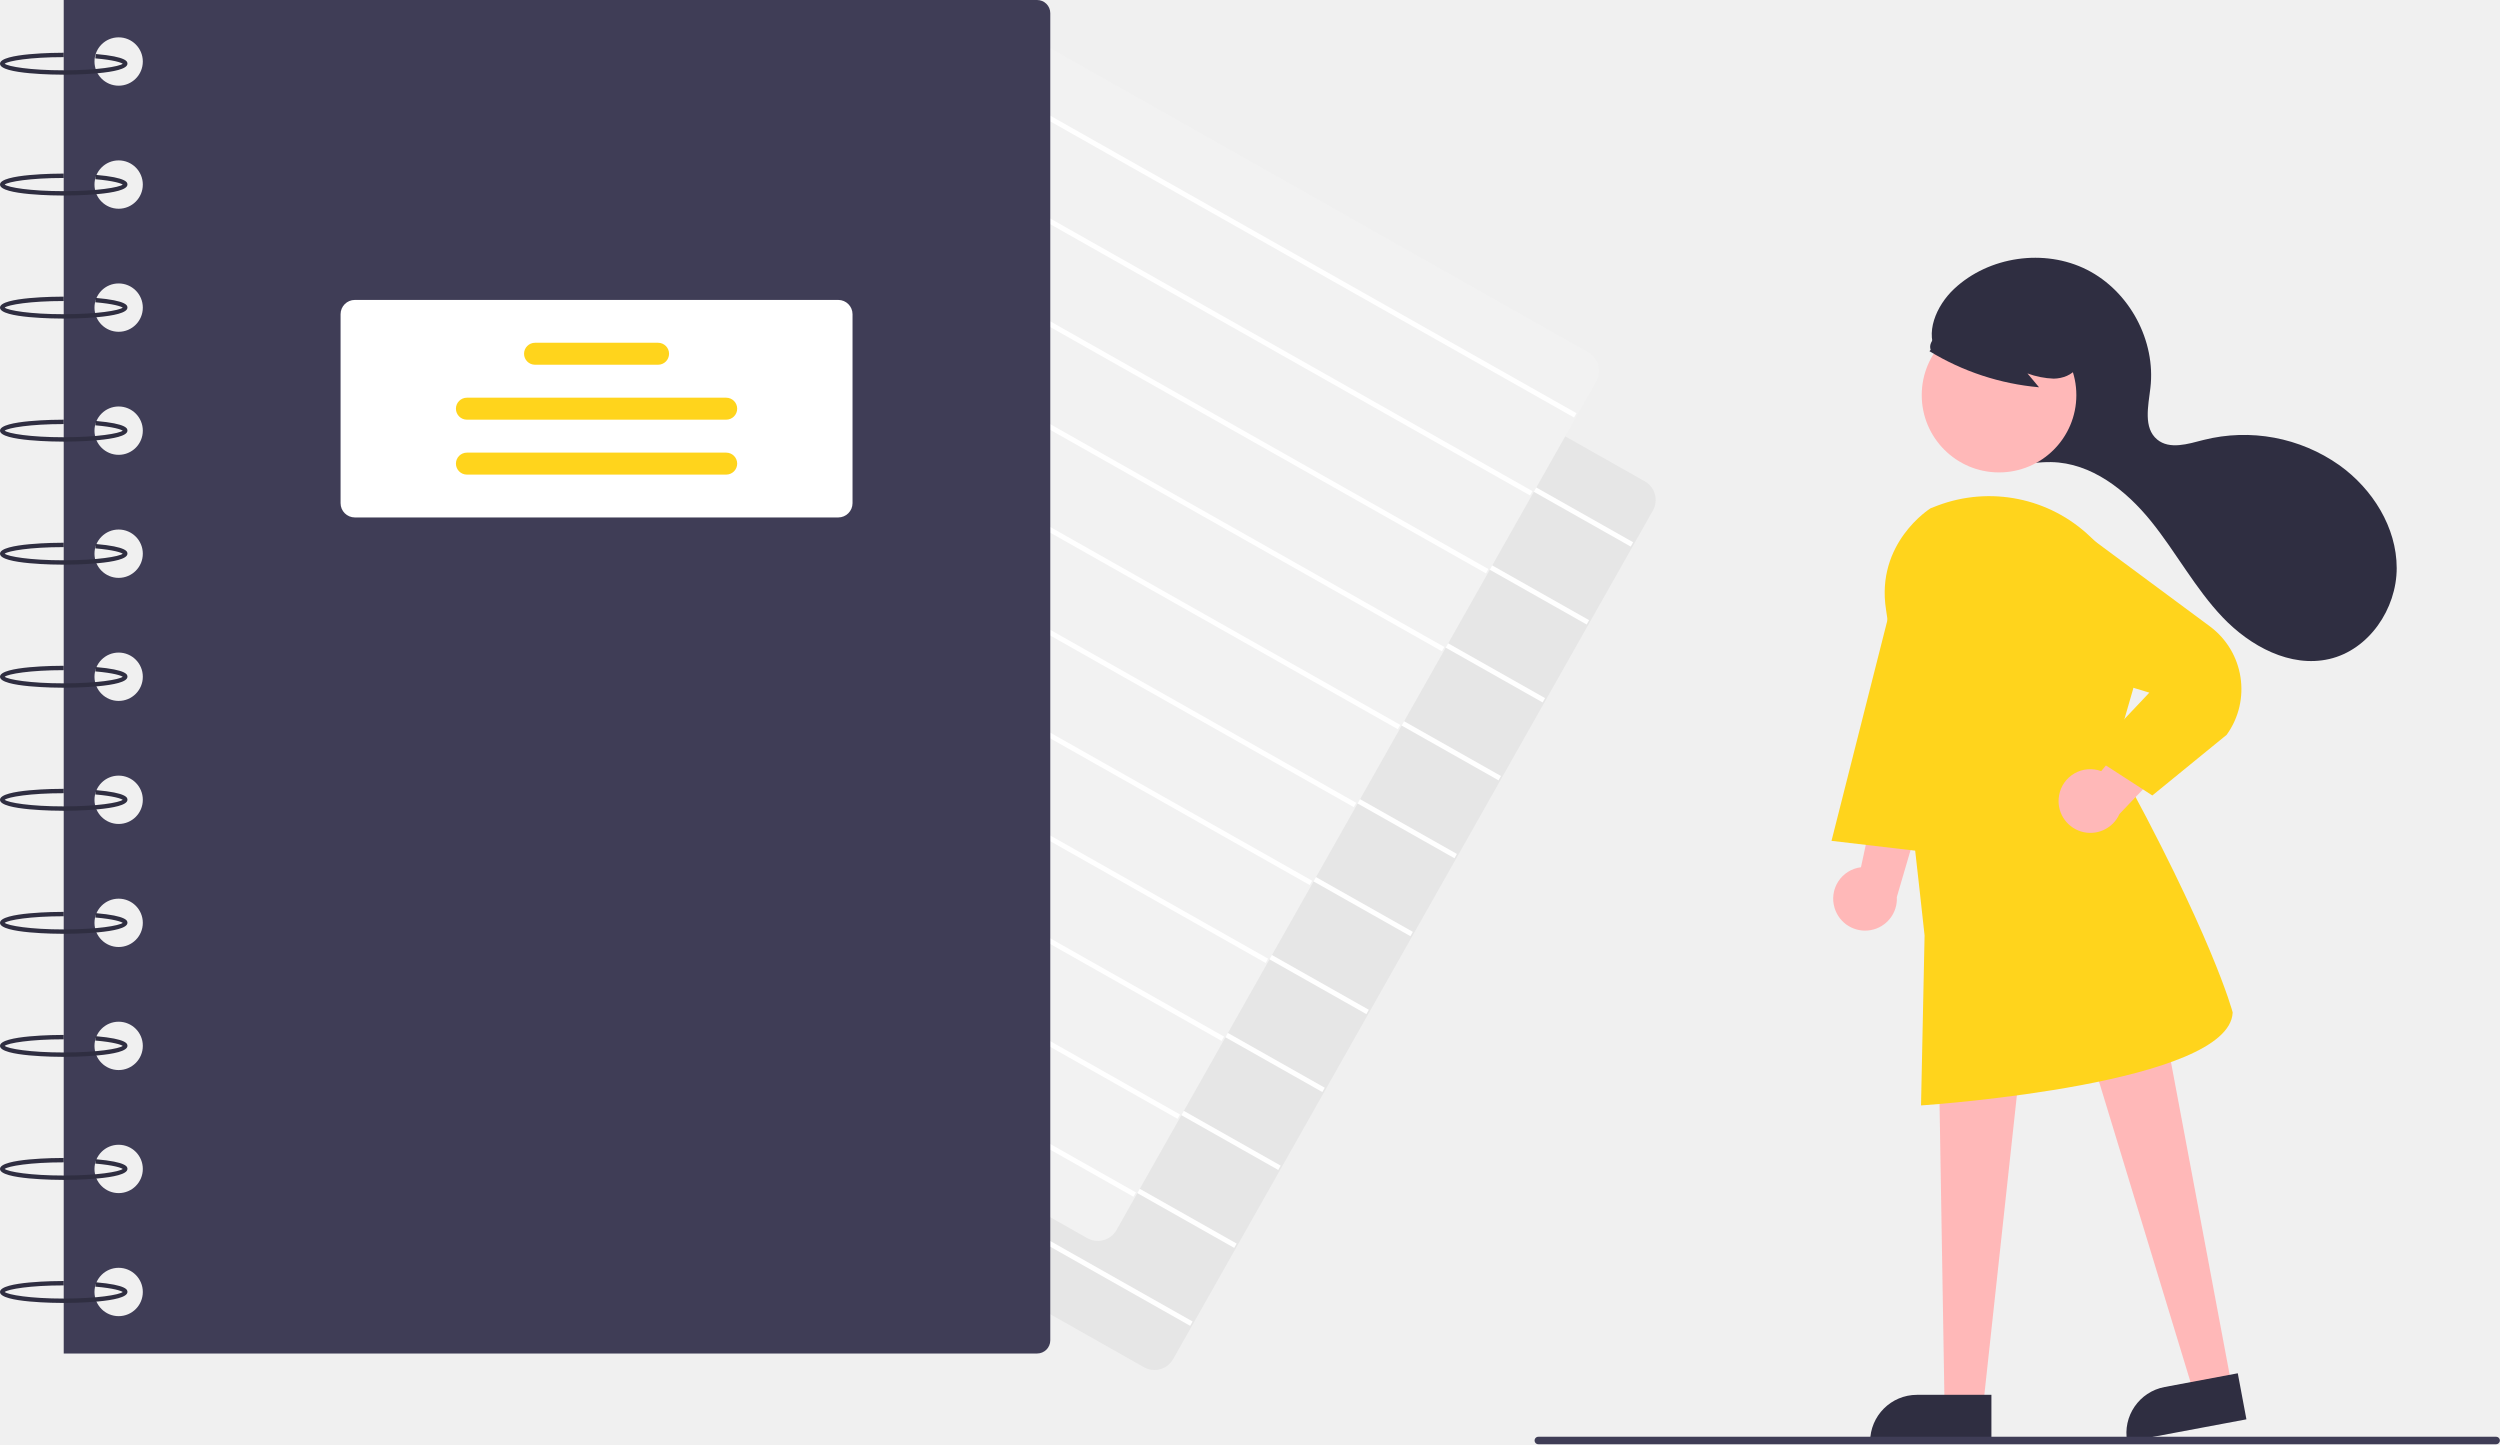
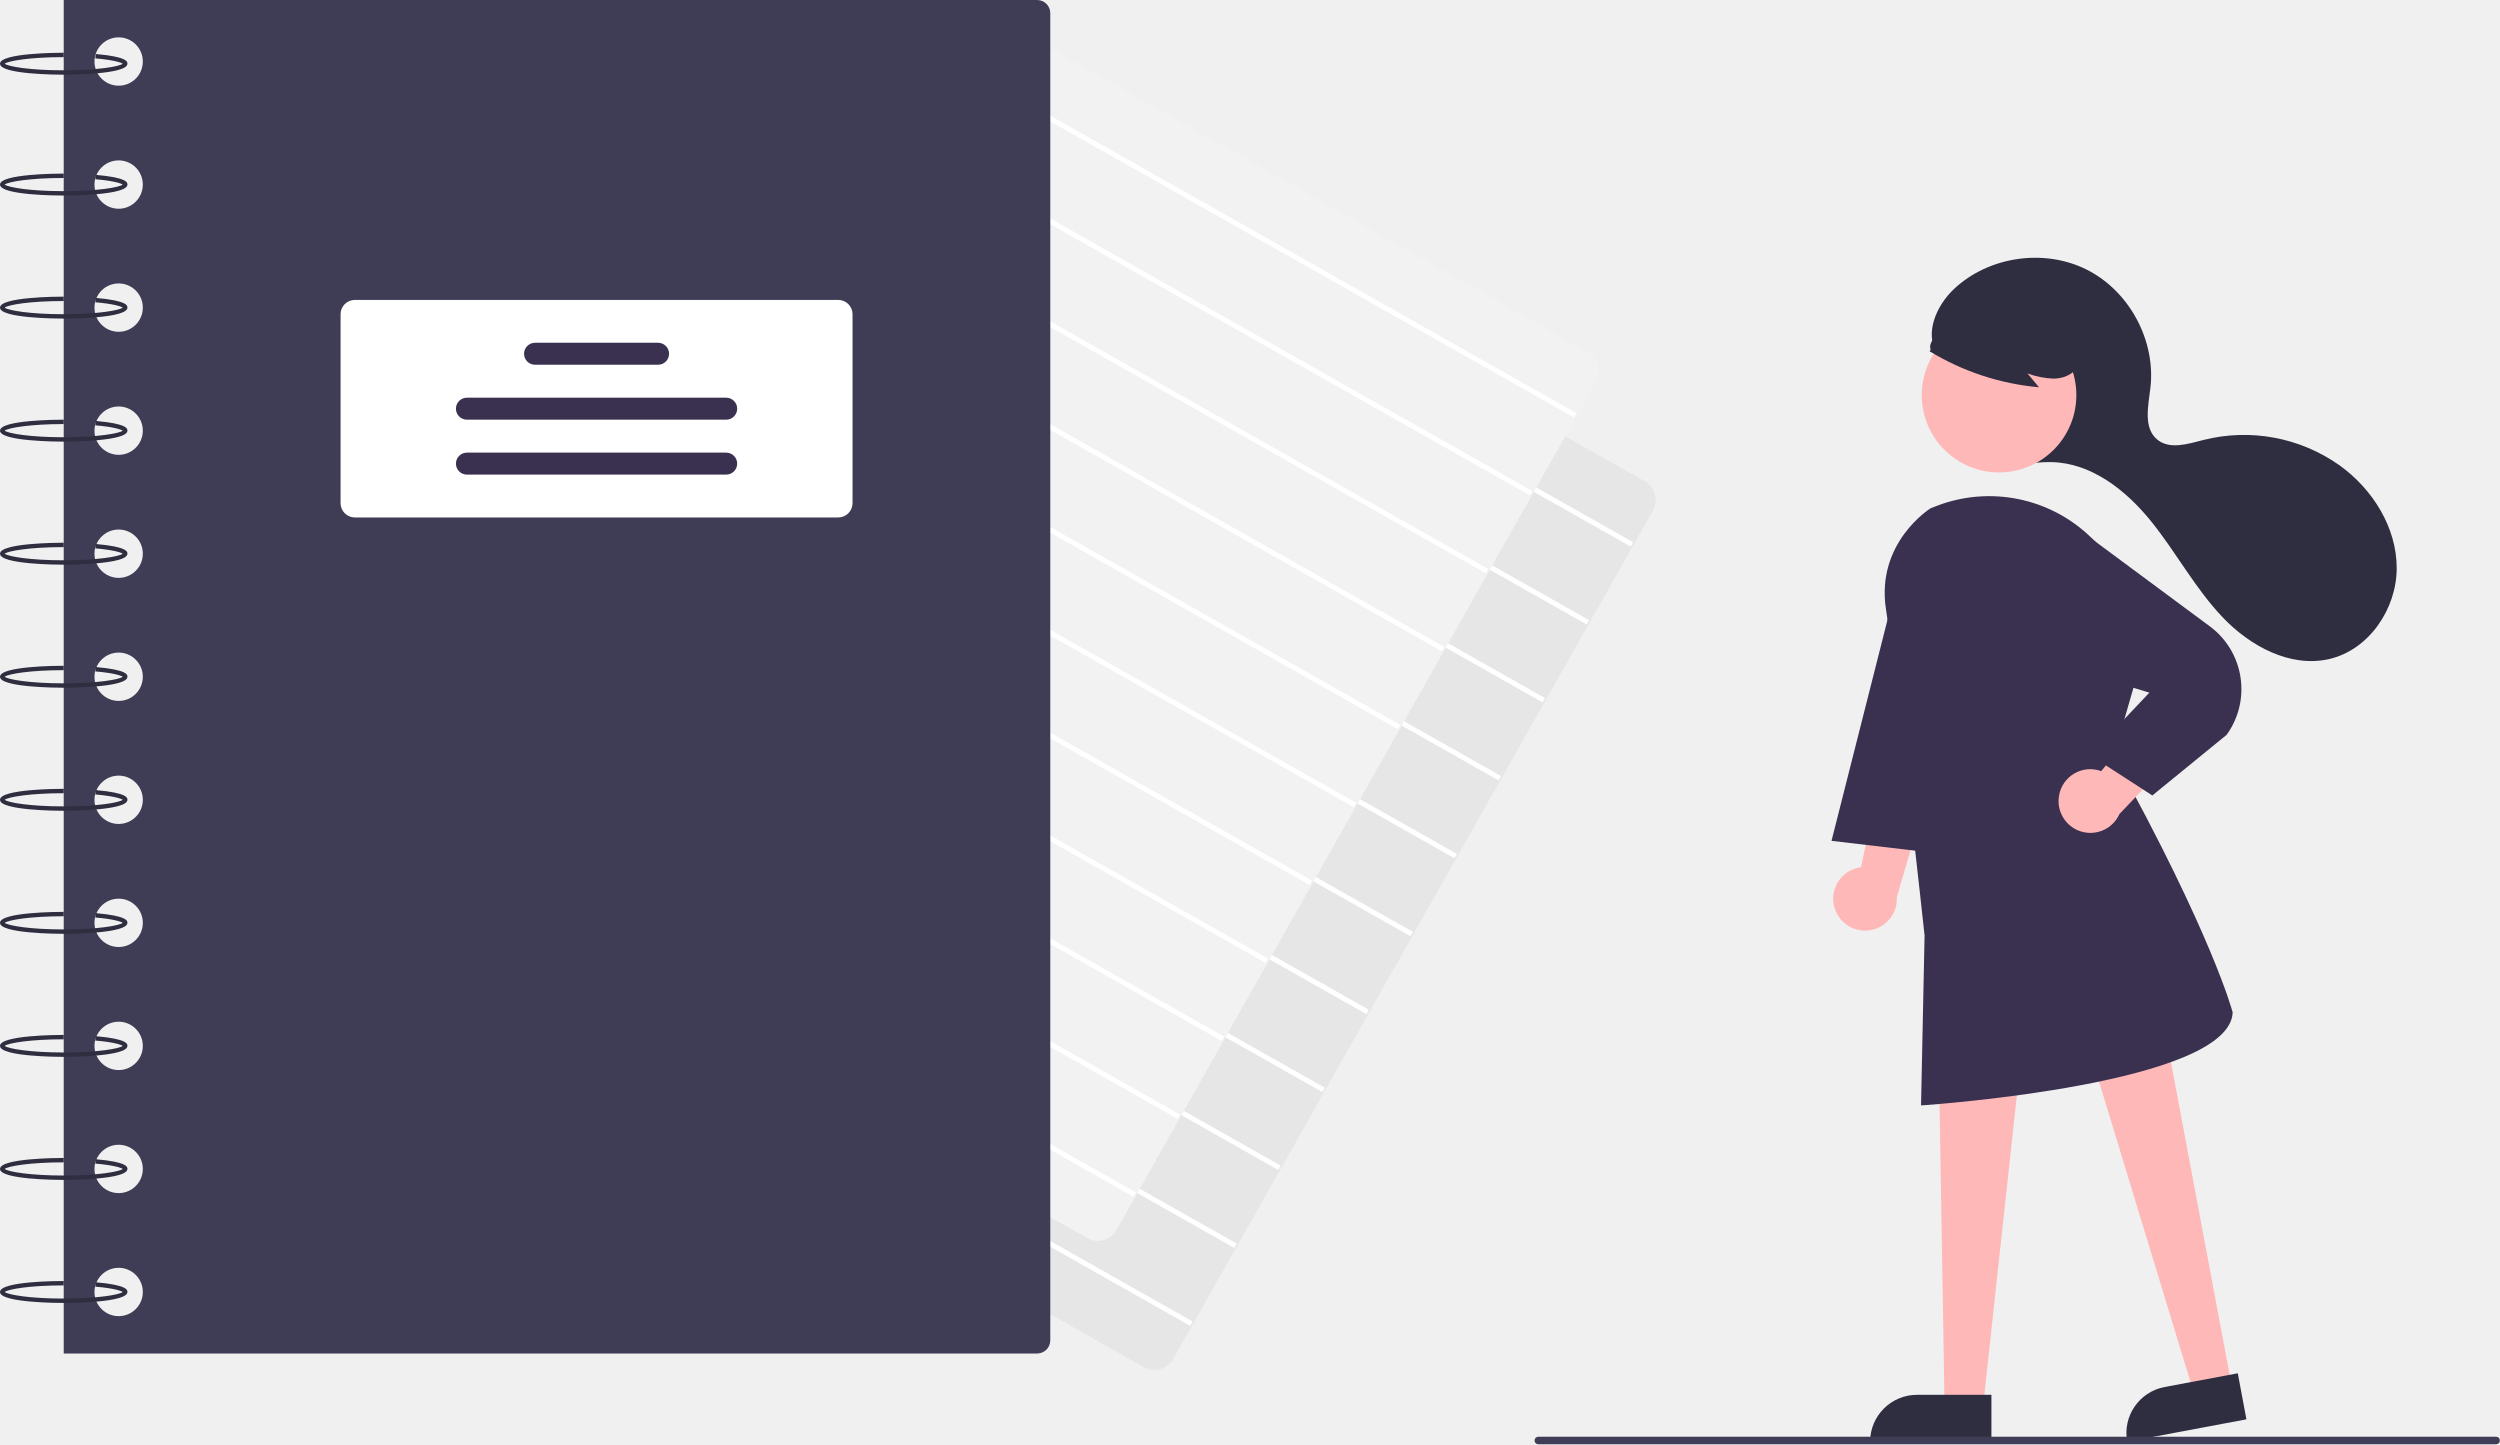
<svg xmlns="http://www.w3.org/2000/svg" data-name="Layer 1" width="794.235" height="458.828" viewBox="0 0 794.235 458.828">
  <path d="M569.645,655.818a6.786,6.786,0,0,1-3.347-.886L372.802,545.537a6.828,6.828,0,0,1-2.58-9.293L522.625,266.678a6.818,6.818,0,0,1,9.292-2.58L725.413,373.494a6.828,6.828,0,0,1,2.581,9.292L575.591,652.352a6.776,6.776,0,0,1-4.112,3.216A6.856,6.856,0,0,1,569.645,655.818Z" transform="translate(-202.8823 -220.5858)" fill="#e6e6e6" />
  <rect x="618.299" y="218.276" width="1.58" height="234.918" transform="translate(-180.7405 488.8378) rotate(-60.51777)" fill="#fff" />
  <rect x="604.303" y="243.032" width="1.58" height="234.918" transform="translate(-209.3987 489.2263) rotate(-60.51777)" fill="#fff" />
  <rect x="590.306" y="267.788" width="1.58" height="234.918" transform="translate(-238.0569 489.6148) rotate(-60.51777)" fill="#fff" />
  <rect x="576.31" y="292.544" width="1.58" height="234.918" transform="translate(-266.7151 490.0033) rotate(-60.51777)" fill="#fff" />
  <rect x="562.314" y="317.3" width="1.58" height="234.918" transform="translate(-295.3733 490.3918) rotate(-60.51777)" fill="#fff" />
  <rect x="548.318" y="342.056" width="1.58" height="234.918" transform="translate(-324.0315 490.7803) rotate(-60.51777)" fill="#fff" />
  <rect x="534.322" y="366.812" width="1.58" height="234.918" transform="translate(-352.6898 491.1688) rotate(-60.51777)" fill="#fff" />
  <rect x="520.326" y="391.568" width="1.58" height="234.918" transform="translate(-381.348 491.5573) rotate(-60.51777)" fill="#fff" />
  <rect x="506.329" y="416.324" width="1.58" height="234.918" transform="translate(-410.0062 491.9457) rotate(-60.51777)" fill="#fff" />
  <rect x="492.333" y="441.08" width="1.58" height="234.918" transform="translate(-438.6644 492.3342) rotate(-60.51777)" fill="#fff" />
  <rect x="478.337" y="465.836" width="1.58" height="234.918" transform="translate(-467.3226 492.7227) rotate(-60.51777)" fill="#fff" />
  <path d="M551.645,614.818a6.786,6.786,0,0,1-3.347-.886L354.802,504.537a6.828,6.828,0,0,1-2.58-9.293L504.625,225.678a6.818,6.818,0,0,1,9.292-2.58L707.413,332.494a6.828,6.828,0,0,1,2.581,9.292L557.591,611.352a6.776,6.776,0,0,1-4.112,3.216A6.856,6.856,0,0,1,551.645,614.818Z" transform="translate(-202.8823 -220.5858)" fill="#f2f2f2" />
  <rect x="600.299" y="177.276" width="1.58" height="234.918" transform="translate(-154.1908 452.347) rotate(-60.51777)" fill="#fff" />
  <rect x="586.303" y="202.032" width="1.58" height="234.918" transform="translate(-182.8491 452.7355) rotate(-60.51777)" fill="#fff" />
  <rect x="572.306" y="226.788" width="1.58" height="234.918" transform="translate(-211.5073 453.1239) rotate(-60.51777)" fill="#fff" />
  <rect x="558.31" y="251.544" width="1.58" height="234.918" transform="translate(-240.1655 453.5124) rotate(-60.51777)" fill="#fff" />
  <rect x="544.314" y="276.3" width="1.58" height="234.918" transform="translate(-268.8237 453.9009) rotate(-60.51777)" fill="#fff" />
  <rect x="530.318" y="301.056" width="1.58" height="234.918" transform="translate(-297.4819 454.2894) rotate(-60.51777)" fill="#fff" />
  <rect x="516.322" y="325.812" width="1.58" height="234.918" transform="translate(-326.1402 454.6779) rotate(-60.51777)" fill="#fff" />
  <rect x="502.326" y="350.568" width="1.58" height="234.918" transform="translate(-354.7984 455.0664) rotate(-60.51777)" fill="#fff" />
  <rect x="488.329" y="375.324" width="1.58" height="234.918" transform="translate(-383.4566 455.4549) rotate(-60.51777)" fill="#fff" />
  <rect x="474.333" y="400.08" width="1.58" height="234.918" transform="translate(-412.1148 455.8434) rotate(-60.51777)" fill="#fff" />
  <rect x="460.337" y="424.836" width="1.58" height="234.918" transform="translate(-440.773 456.2319) rotate(-60.51777)" fill="#fff" />
  <path d="M532.363,220.586h-309.237v430h309.237a4.188,4.188,0,0,0,4.188-4.188V224.774A4.188,4.188,0,0,0,532.363,220.586ZM240.577,638.719a7.679,7.679,0,1,1,7.679-7.679A7.679,7.679,0,0,1,240.577,638.719Zm0-39.091a7.679,7.679,0,1,1,7.679-7.679A7.679,7.679,0,0,1,240.577,599.628Zm0-39.091a7.679,7.679,0,1,1,7.679-7.679A7.679,7.679,0,0,1,240.577,560.537Zm0-39.091a7.679,7.679,0,1,1,7.679-7.679A7.679,7.679,0,0,1,240.577,521.446Zm0-39.091a7.679,7.679,0,1,1,7.679-7.679A7.679,7.679,0,0,1,240.577,482.355Zm0-39.091a7.679,7.679,0,1,1,7.679-7.679A7.679,7.679,0,0,1,240.577,443.264Zm0-39.091a7.679,7.679,0,1,1,7.679-7.679A7.679,7.679,0,0,1,240.577,404.173Zm0-39.091a7.679,7.679,0,1,1,7.679-7.679A7.679,7.679,0,0,1,240.577,365.083Zm0-39.091a7.679,7.679,0,1,1,7.679-7.679A7.679,7.679,0,0,1,240.577,325.992Zm0-39.091a7.679,7.679,0,1,1,7.679-7.679A7.679,7.679,0,0,1,240.577,286.901Zm0-39.091a7.679,7.679,0,1,1,7.679-7.679A7.679,7.679,0,0,1,240.577,247.81Z" transform="translate(-202.8823 -220.5858)" fill="#3f3d56" />
  <path d="M223.126,244.32c-2.072,0-20.244-.098-20.244-3.49s18.172-3.49,20.244-3.49v1.396c-10.703,0-17.643,1.198-18.76,2.094,1.118.896,8.057,2.094,18.76,2.094,10.679,0,17.612-1.193,18.753-2.088-.543-.383-2.761-1.187-8.711-1.702l.12-1.391c10.081.871,10.081,2.48,10.081,3.086C243.369,244.222,225.198,244.32,223.126,244.32Z" transform="translate(-202.8823 -220.5858)" fill="#2f2e41" />
  <path d="M223.126,282.712c-2.072,0-20.244-.098-20.244-3.49s18.172-3.49,20.244-3.49V277.128c-10.703,0-17.643,1.198-18.76,2.094,1.118.896,8.057,2.094,18.76,2.094,10.679,0,17.612-1.193,18.753-2.088-.543-.383-2.761-1.187-8.711-1.702l.12-1.391c10.081.871,10.081,2.48,10.081,3.086C243.369,282.615,225.198,282.712,223.126,282.712Z" transform="translate(-202.8823 -220.5858)" fill="#2f2e41" />
  <path d="M223.126,321.803c-2.072,0-20.244-.098-20.244-3.49s18.172-3.49,20.244-3.49v1.396c-10.703,0-17.643,1.198-18.76,2.094,1.118.896,8.057,2.094,18.76,2.094,10.679,0,17.612-1.193,18.753-2.088-.543-.383-2.761-1.187-8.711-1.702l.12-1.391c10.081.871,10.081,2.48,10.081,3.086C243.369,321.705,225.198,321.803,223.126,321.803Z" transform="translate(-202.8823 -220.5858)" fill="#2f2e41" />
  <path d="M223.126,360.894c-2.072,0-20.244-.098-20.244-3.49s18.172-3.49,20.244-3.49v1.396c-10.703,0-17.643,1.198-18.76,2.094,1.118.896,8.057,2.094,18.76,2.094,10.679,0,17.612-1.193,18.753-2.088-.543-.383-2.761-1.187-8.711-1.702l.12-1.391c10.081.871,10.081,2.48,10.081,3.086C243.369,360.796,225.198,360.894,223.126,360.894Z" transform="translate(-202.8823 -220.5858)" fill="#2f2e41" />
  <path d="M223.126,399.985c-2.072,0-20.244-.098-20.244-3.49s18.172-3.49,20.244-3.49v1.396c-10.703,0-17.643,1.198-18.76,2.094,1.118.896,8.057,2.094,18.76,2.094,10.679,0,17.612-1.193,18.753-2.088-.543-.383-2.761-1.187-8.711-1.702l.12-1.391c10.081.871,10.081,2.48,10.081,3.086C243.369,399.887,225.198,399.985,223.126,399.985Z" transform="translate(-202.8823 -220.5858)" fill="#2f2e41" />
  <path d="M223.126,439.076c-2.072,0-20.244-.098-20.244-3.49s18.172-3.49,20.244-3.49v1.396c-10.703,0-17.643,1.198-18.76,2.094,1.118.896,8.057,2.094,18.76,2.094,10.679,0,17.612-1.193,18.753-2.088-.543-.383-2.761-1.187-8.711-1.702l.12-1.391c10.081.871,10.081,2.48,10.081,3.086C243.369,438.978,225.198,439.076,223.126,439.076Z" transform="translate(-202.8823 -220.5858)" fill="#2f2e41" />
  <path d="M223.126,478.167c-2.072,0-20.244-.098-20.244-3.49s18.172-3.49,20.244-3.49v1.396c-10.703,0-17.643,1.198-18.76,2.094,1.118.896,8.057,2.094,18.76,2.094,10.679,0,17.612-1.193,18.753-2.088-.543-.383-2.761-1.187-8.711-1.702l.12-1.391c10.081.871,10.081,2.48,10.081,3.086C243.369,478.069,225.198,478.167,223.126,478.167Z" transform="translate(-202.8823 -220.5858)" fill="#2f2e41" />
  <path d="M223.126,517.258c-2.072,0-20.244-.098-20.244-3.49s18.172-3.49,20.244-3.49v1.396c-10.703,0-17.643,1.198-18.76,2.094,1.118.896,8.057,2.094,18.76,2.094,10.679,0,17.612-1.193,18.753-2.088-.543-.383-2.761-1.187-8.711-1.702l.12-1.391c10.081.871,10.081,2.48,10.081,3.086C243.369,517.16,225.198,517.258,223.126,517.258Z" transform="translate(-202.8823 -220.5858)" fill="#2f2e41" />
  <path d="M223.126,556.349c-2.072,0-20.244-.098-20.244-3.49s18.172-3.49,20.244-3.49v1.396c-10.703,0-17.643,1.198-18.76,2.094,1.118.896,8.057,2.094,18.76,2.094,10.679,0,17.612-1.193,18.753-2.088-.543-.383-2.761-1.187-8.711-1.702l.12-1.391c10.081.871,10.081,2.48,10.081,3.086C243.369,556.251,225.198,556.349,223.126,556.349Z" transform="translate(-202.8823 -220.5858)" fill="#2f2e41" />
  <path d="M223.126,595.44c-2.072,0-20.244-.098-20.244-3.49s18.172-3.49,20.244-3.49v1.396c-10.703,0-17.643,1.198-18.76,2.094,1.118.896,8.057,2.094,18.76,2.094,10.679,0,17.612-1.193,18.753-2.088-.543-.383-2.761-1.187-8.711-1.702l.12-1.391c10.081.871,10.081,2.48,10.081,3.086C243.369,595.342,225.198,595.44,223.126,595.44Z" transform="translate(-202.8823 -220.5858)" fill="#2f2e41" />
  <path d="M223.126,634.531c-2.072,0-20.244-.098-20.244-3.49s18.172-3.49,20.244-3.49v1.396c-10.703,0-17.643,1.198-18.76,2.094,1.118.896,8.057,2.094,18.76,2.094,10.679,0,17.612-1.193,18.753-2.088-.543-.383-2.761-1.187-8.711-1.702l.12-1.391c10.081.871,10.081,2.48,10.081,3.086C243.369,634.433,225.198,634.531,223.126,634.531Z" transform="translate(-202.8823 -220.5858)" fill="#2f2e41" />
  <path d="M469.189,384.977H315.618a4.543,4.543,0,0,1-4.537-4.537V320.407a4.543,4.543,0,0,1,4.537-4.537H469.189a4.542,4.542,0,0,1,4.537,4.537v60.032A4.542,4.542,0,0,1,469.189,384.977Z" transform="translate(-202.8823 -220.5858)" fill="#fff" />
-   <path d="M411.949,336.462H372.858a3.49,3.49,0,1,1,0-6.981h39.091a3.49,3.49,0,0,1,0,6.981Z" transform="translate(-202.8823 -220.5858)" fill="#ffd41c" />
-   <path d="M433.589,353.914H351.218a3.49,3.49,0,0,1,0-6.981H433.589a3.49,3.49,0,0,1,0,6.981Z" transform="translate(-202.8823 -220.5858)" fill="#ffd41c" />
-   <path d="M433.589,371.365H351.218a3.49,3.49,0,0,1,0-6.981H433.589a3.49,3.49,0,0,1,0,6.981Z" transform="translate(-202.8823 -220.5858)" fill="#ffd41c" />
+   <path d="M411.949,336.462H372.858a3.49,3.49,0,1,1,0-6.981h39.091a3.49,3.49,0,0,1,0,6.981Z" transform="translate(-202.8823 -220.5858)" fill="#3a3150" />
+   <path d="M433.589,353.914H351.218a3.49,3.49,0,0,1,0-6.981H433.589a3.49,3.49,0,0,1,0,6.981Z" transform="translate(-202.8823 -220.5858)" fill="#3a3150" />
+   <path d="M433.589,371.365H351.218a3.49,3.49,0,0,1,0-6.981H433.589a3.49,3.49,0,0,1,0,6.981Z" transform="translate(-202.8823 -220.5858)" fill="#3a3150" />
  <path d="M832.511,365.516a11.577,11.577,0,0,0,9.041-18.81c-5.703-7.126-18.186-6.035-23.18-13.674-4.232-6.474-.324-15.364,5.312-20.66,11.034-10.368,28.698-12.916,42.213-6.089S887.841,328.84,886.043,343.874c-.685,5.726-2.273,12.676,2.171,16.352,3.944,3.262,9.774,1.411,14.728.126a52.542,52.542,0,0,1,43.158,8.035c10.524,7.542,18.195,19.724,18.2,32.672s-8.813,25.995-21.432,28.894c-12.37,2.842-25.12-4.067-33.87-13.261s-14.758-20.628-22.732-30.502-19.009-18.57-31.699-18.799c-7.353-.133-15.402,2.455-21.642-1.436" transform="translate(-202.8823 -220.5858)" fill="#2f2e41" />
  <circle cx="635.084" cy="125.524" r="24.561" fill="#ffb8b8" />
  <path d="M785.72,509.044a10.056,10.056,0,0,1,8.381-12.943l7.502-34.938,13.011,13.25L805.495,505.559a10.11,10.11,0,0,1-19.775,3.485Z" transform="translate(-202.8823 -220.5858)" fill="#ffb8b8" />
  <polygon points="708.994 440.209 696.945 442.469 660.62 323.16 686.404 319.823 708.994 440.209" fill="#ffb8b8" />
  <path d="M891.872,660.292H915.516a0,0,0,0,1,0,0v14.887a0,0,0,0,1,0,0H876.985a0,0,0,0,1,0,0v0A14.887,14.887,0,0,1,891.872,660.292Z" transform="matrix(0.98285, -0.1844, 0.1844, 0.98285, -310.6447, -43.86345)" fill="#2f2e41" />
  <polygon points="630.033 446.634 617.774 446.633 615.941 336.146 642.035 336.147 630.033 446.634" fill="#ffb8b8" />
  <path d="M609.016,443.13h23.644a0,0,0,0,1,0,0v14.887a0,0,0,0,1,0,0H594.13a0,0,0,0,1,0,0v0A14.887,14.887,0,0,1,609.016,443.13Z" fill="#2f2e41" />
-   <path d="M813.182,571.769l1.126-53.997c-.086-.76-8.942-82.567-12.243-103.47-3.354-21.241,13.977-32.133,14.151-32.24.776-.318,1.478-.587,2.178-.845h0a46.459,46.459,0,0,1,48.539,9.864,48.01,48.01,0,0,1,13.544,48.688l-6.113,21.164c31.318,56.62,37.745,80.985,37.807,81.225l.019.073-.004.076c-1.123,22.455-94.483,29.151-98.457,29.426Z" transform="translate(-202.8823 -220.5858)" fill="#ffd41c" />
-   <polygon points="603.017 183.616 581.859 267.131 619.72 271.585 603.017 183.616" fill="#ffd41c" />
+   <path d="M813.182,571.769l1.126-53.997c-.086-.76-8.942-82.567-12.243-103.47-3.354-21.241,13.977-32.133,14.151-32.24.776-.318,1.478-.587,2.178-.845h0a46.459,46.459,0,0,1,48.539,9.864,48.01,48.01,0,0,1,13.544,48.688l-6.113,21.164c31.318,56.62,37.745,80.985,37.807,81.225l.019.073-.004.076c-1.123,22.455-94.483,29.151-98.457,29.426Z" transform="translate(-202.8823 -220.5858)" fill="#3a3150" />
+   <polygon points="603.017 183.616 581.859 267.131 619.72 271.585 603.017 183.616" fill="#3a3150" />
  <path d="M857.045,473.233a10.056,10.056,0,0,1,13.38-7.663l22.679-27.616,5.492,17.739L876.218,479.198A10.11,10.11,0,0,1,857.045,473.233Z" transform="translate(-202.8823 -220.5858)" fill="#ffb8b8" />
-   <path d="M886.665,473.301,866.924,460.529l18.789-19.895-50.945-15.505L847.875,386.945l16.124,2.303,40.987,30.361a24.833,24.833,0,0,1,5.33,34.367l-.089.095Z" transform="translate(-202.8823 -220.5858)" fill="#ffd41c" />
+   <path d="M886.665,473.301,866.924,460.529l18.789-19.895-50.945-15.505L847.875,386.945l16.124,2.303,40.987,30.361a24.833,24.833,0,0,1,5.33,34.367l-.089.095Z" transform="translate(-202.8823 -220.5858)" fill="#3a3150" />
  <path d="M815.85,332.15a80.481,80.481,0,0,0,34.818,11.472L846.998,339.225a26.971,26.971,0,0,0,8.331,1.654c2.844-.044,5.823-1.139,7.437-3.481a8.487,8.487,0,0,0,.568-7.84,16.074,16.074,0,0,0-5.057-6.323,30.106,30.106,0,0,0-28.021-5.008,17.993,17.993,0,0,0-8.369,5.368c-2.115,2.609-6.729,4.956-5.646,8.136Z" transform="translate(-202.8823 -220.5858)" fill="#2f2e41" />
  <path d="M995.927,679.414H691.633a1.191,1.191,0,1,1,0-2.381H995.927a1.191,1.191,0,0,1,0,2.381Z" transform="translate(-202.8823 -220.5858)" fill="#3f3d56" />
</svg>
